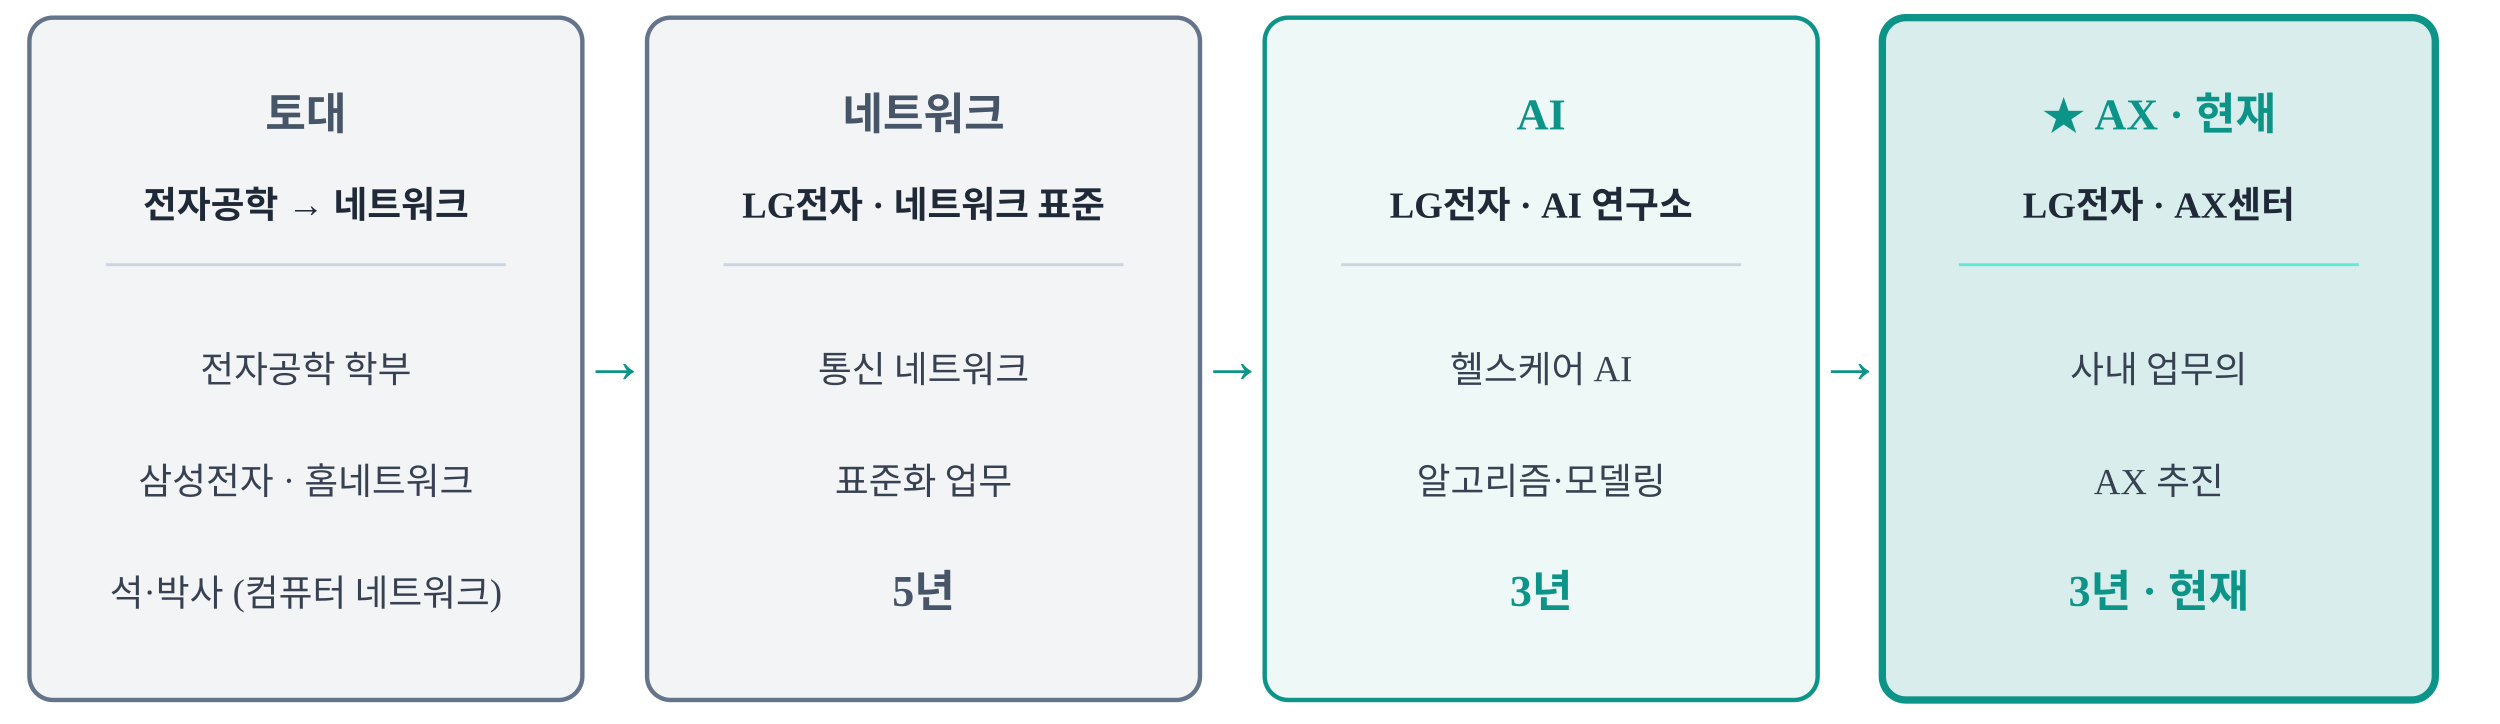
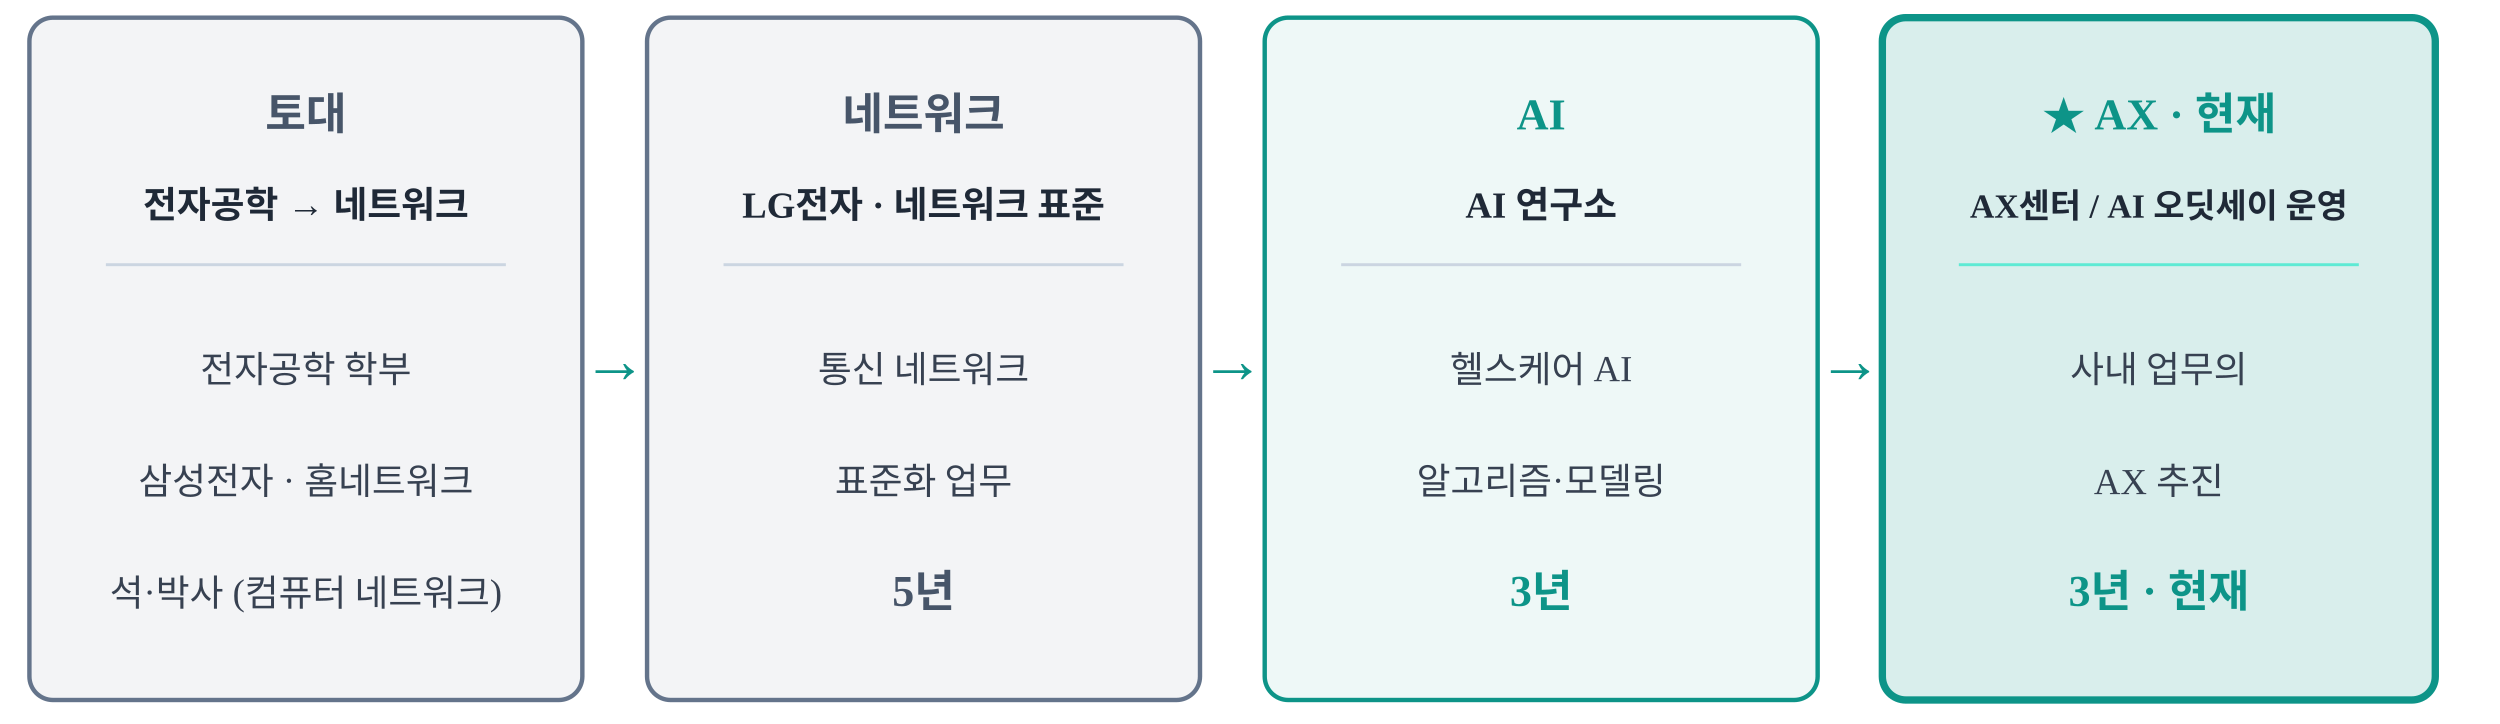
<svg xmlns="http://www.w3.org/2000/svg" viewBox="30 54 850 246">
  <g transform="translate(40,60)">
    <rect x="0" y="0" width="188" height="232" fill="#64748b" fill-opacity="0.08" stroke="#64748b" stroke-width="1.5" rx="8" />
    <text x="94" y="38" text-anchor="middle" font-size="15" font-weight="700" fill="#475569">토대</text>
    <text x="94" y="68" text-anchor="middle" font-size="12.5" font-weight="700" fill="#1f2937">전자공학 → 네트워크</text>
    <line x1="26" y1="84" x2="162" y2="84" stroke="#cbd5e1" stroke-width="1" />
    <text x="94" y="124" text-anchor="middle" font-size="12.5" fill="#374151">전자공학 학부</text>
    <text x="94" y="162" text-anchor="middle" font-size="12.5" fill="#374151">삼성전자 · 홈네트워크</text>
    <text x="94" y="200" text-anchor="middle" font-size="12.5" fill="#374151">석·박사 (컴퓨터 네트워크)</text>
  </g>
  <text x="239" y="184" text-anchor="middle" font-size="22" font-weight="700" fill="#0d9488">→</text>
  <g transform="translate(250,60)">
    <rect x="0" y="0" width="188" height="232" fill="#64748b" fill-opacity="0.08" stroke="#64748b" stroke-width="1.5" rx="8" />
    <text x="94" y="38" text-anchor="middle" font-size="15" font-weight="700" fill="#475569">네트워크</text>
    <text x="94" y="68" text-anchor="middle" font-size="12.5" font-weight="700" fill="#1f2937">LG전자 · 네트워크 표준</text>
    <line x1="26" y1="84" x2="162" y2="84" stroke="#cbd5e1" stroke-width="1" />
    <text x="94" y="124" text-anchor="middle" font-size="12.5" fill="#374151">통신 네트워크</text>
    <text x="94" y="162" text-anchor="middle" font-size="12.5" fill="#374151">표준화 업무</text>
    <text x="94" y="200" text-anchor="middle" font-size="15" font-weight="700" fill="#475569">5년</text>
  </g>
  <text x="449" y="184" text-anchor="middle" font-size="22" font-weight="700" fill="#0d9488">→</text>
  <g transform="translate(460,60)">
    <rect x="0" y="0" width="188" height="232" fill="#0d9488" fill-opacity="0.07" stroke="#0d9488" stroke-width="1.5" rx="8" />
    <text x="94" y="38" text-anchor="middle" font-size="15" font-weight="700" fill="#0d9488">AI</text>
-     <text x="94" y="68" text-anchor="middle" font-size="12.5" font-weight="700" fill="#1f2937">LG전자 · AI 연구소</text>
+     <text x="94" y="68" text-anchor="middle" font-size="12.5" font-weight="700" fill="#1f2937">AI 연구소</text>
    <line x1="26" y1="84" x2="162" y2="84" stroke="#cbd5e1" stroke-width="1" />
    <text x="94" y="124" text-anchor="middle" font-size="12.5" fill="#374151">헬스케어 AI</text>
    <text x="94" y="162" text-anchor="middle" font-size="12.5" fill="#374151">알고리즘·모델링</text>
    <text x="94" y="200" text-anchor="middle" font-size="15" font-weight="700" fill="#0d9488">3년</text>
  </g>
  <text x="659" y="184" text-anchor="middle" font-size="22" font-weight="700" fill="#0d9488">→</text>
  <g transform="translate(670,60)">
    <rect x="0" y="0" width="188" height="232" fill="#0d9488" fill-opacity="0.16" stroke="#0d9488" stroke-width="2.5" rx="8" />
    <text x="94" y="38" text-anchor="middle" font-size="15" font-weight="700" fill="#0d9488">★ AX · 현재</text>
-     <text x="94" y="68" text-anchor="middle" font-size="12.5" font-weight="700" fill="#1f2937">LG전자 · AX센터</text>
+     <text x="94" y="68" text-anchor="middle" font-size="11.5" font-weight="700" fill="#1f2937">AX센터 / AI 오딧세이 운영</text>
    <line x1="26" y1="84" x2="162" y2="84" stroke="#5eead4" stroke-width="1" />
    <text x="94" y="124" text-anchor="middle" font-size="12.5" fill="#374151">사내 업무의</text>
    <text x="94" y="162" text-anchor="middle" font-size="12.5" fill="#374151">AX 추진</text>
    <text x="94" y="200" text-anchor="middle" font-size="15" font-weight="700" fill="#0d9488">3년 · 현재</text>
  </g>
</svg>
